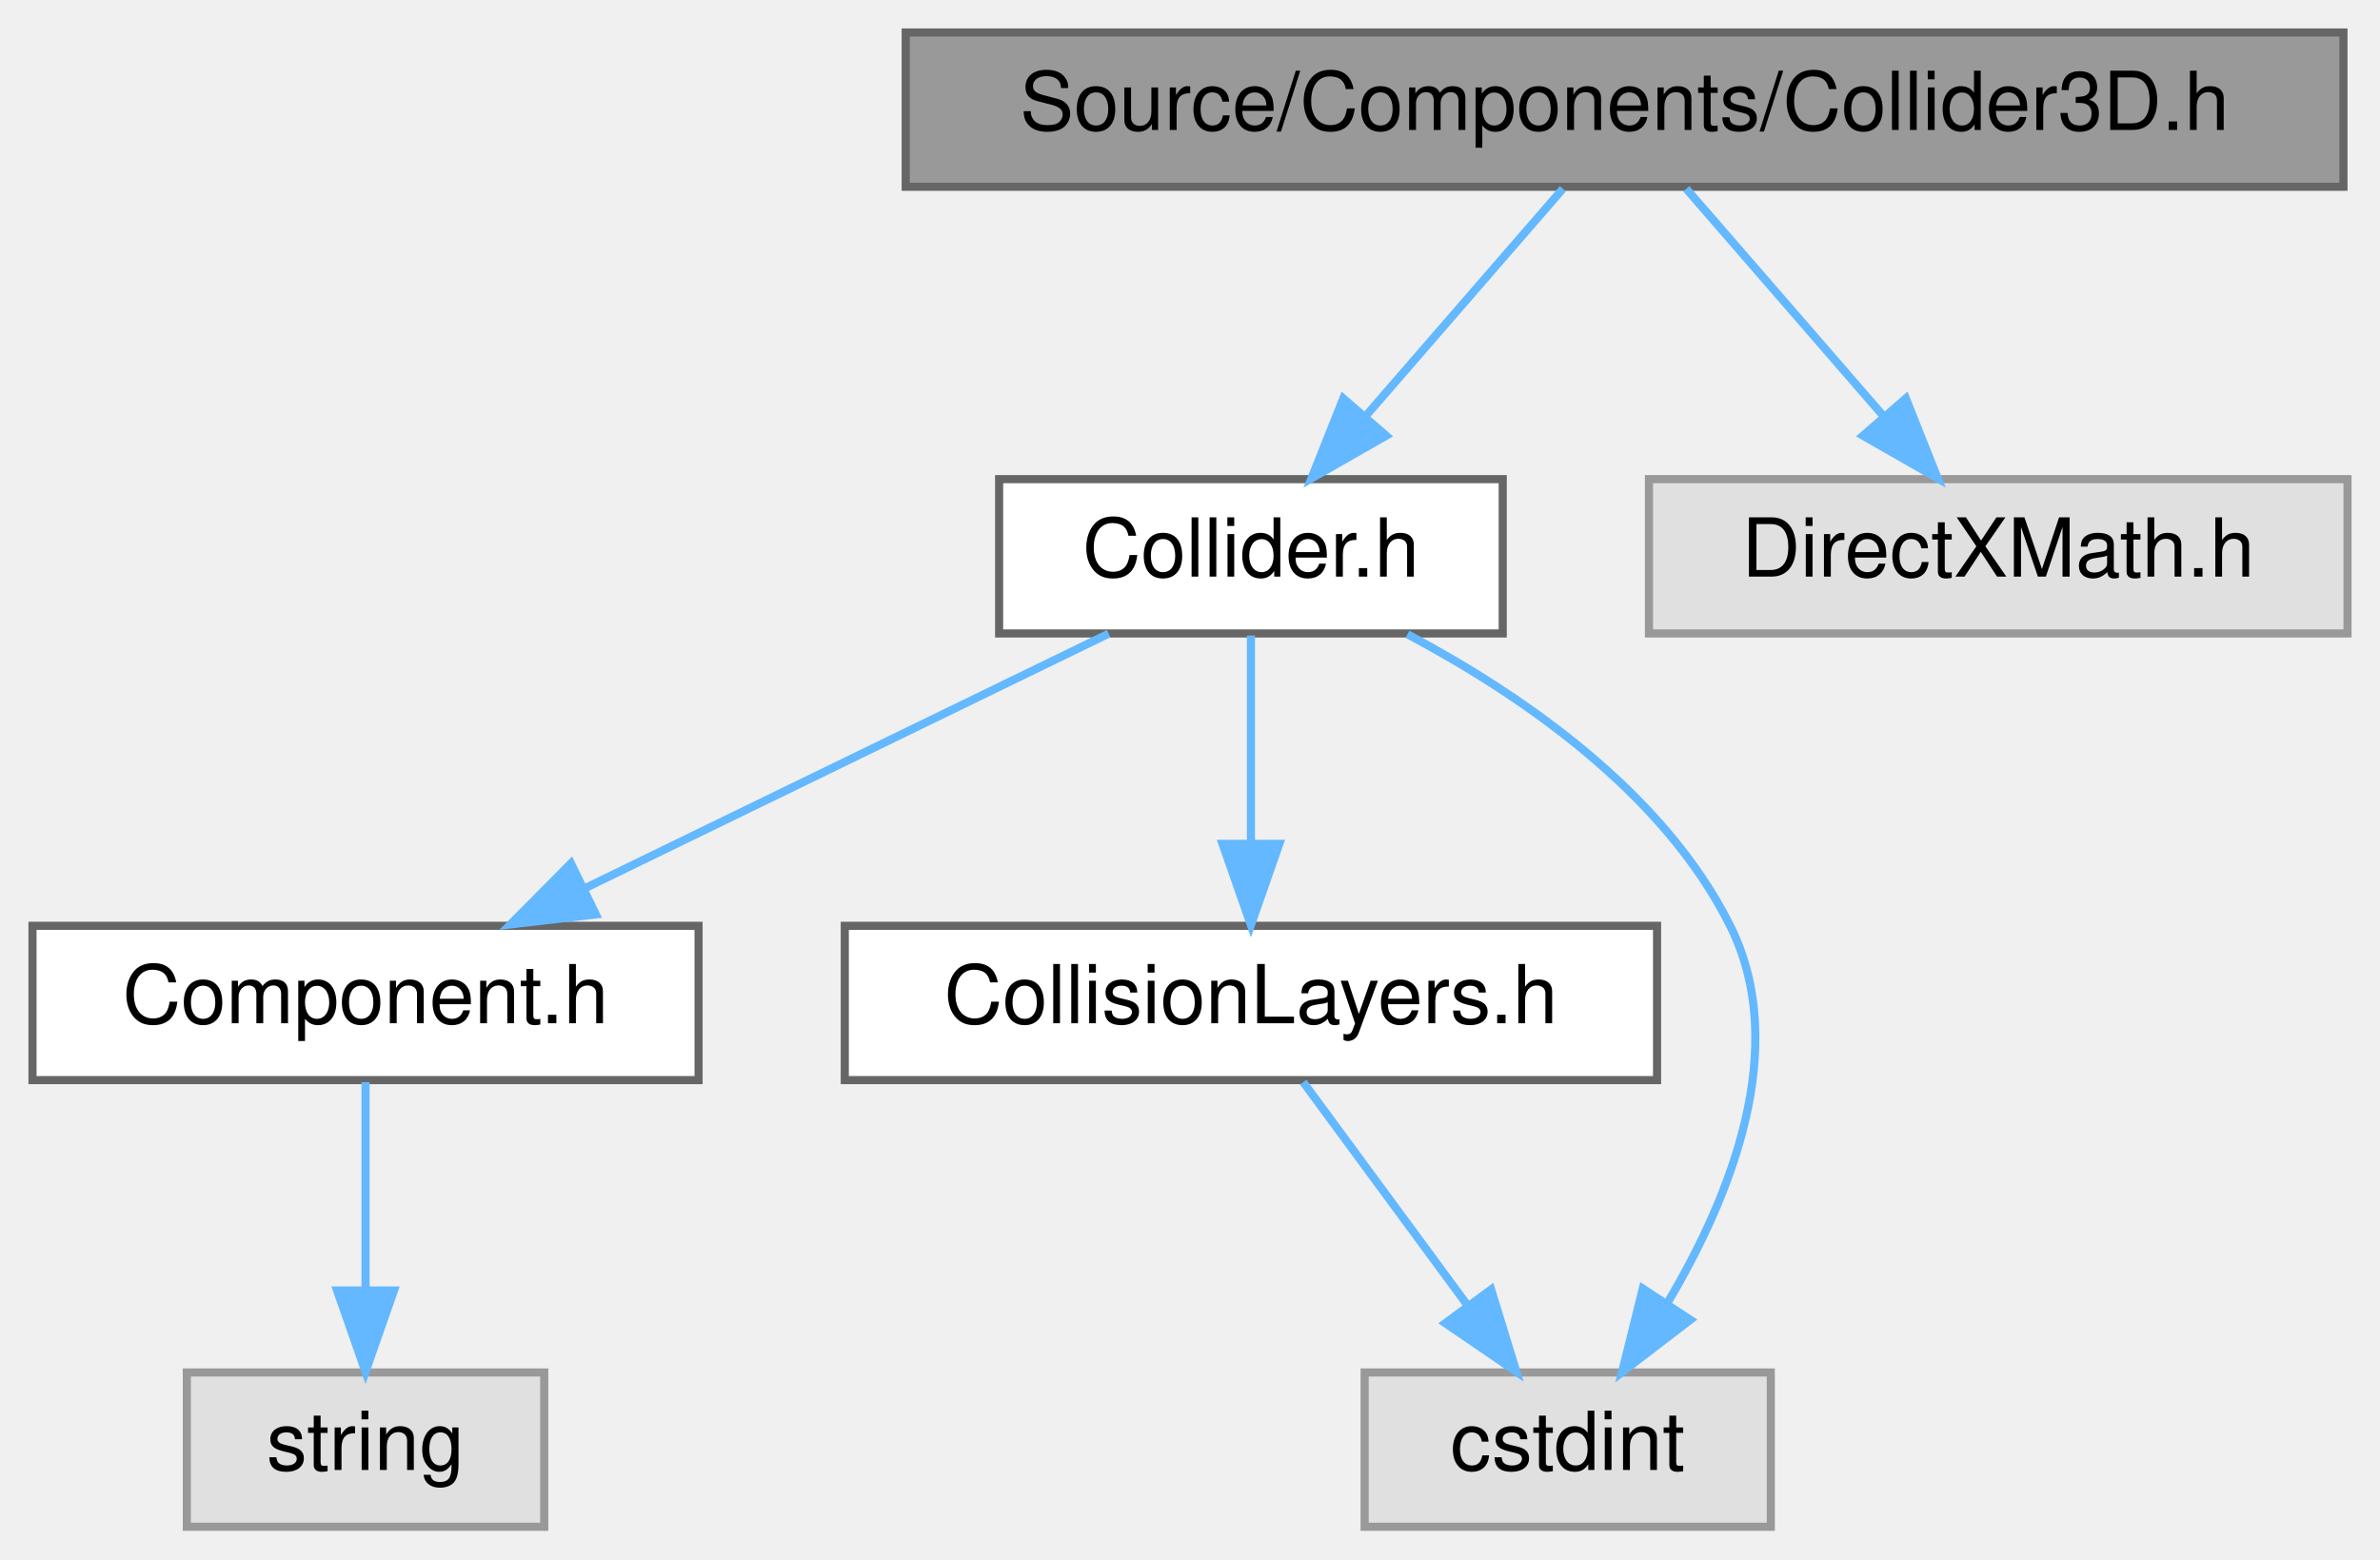
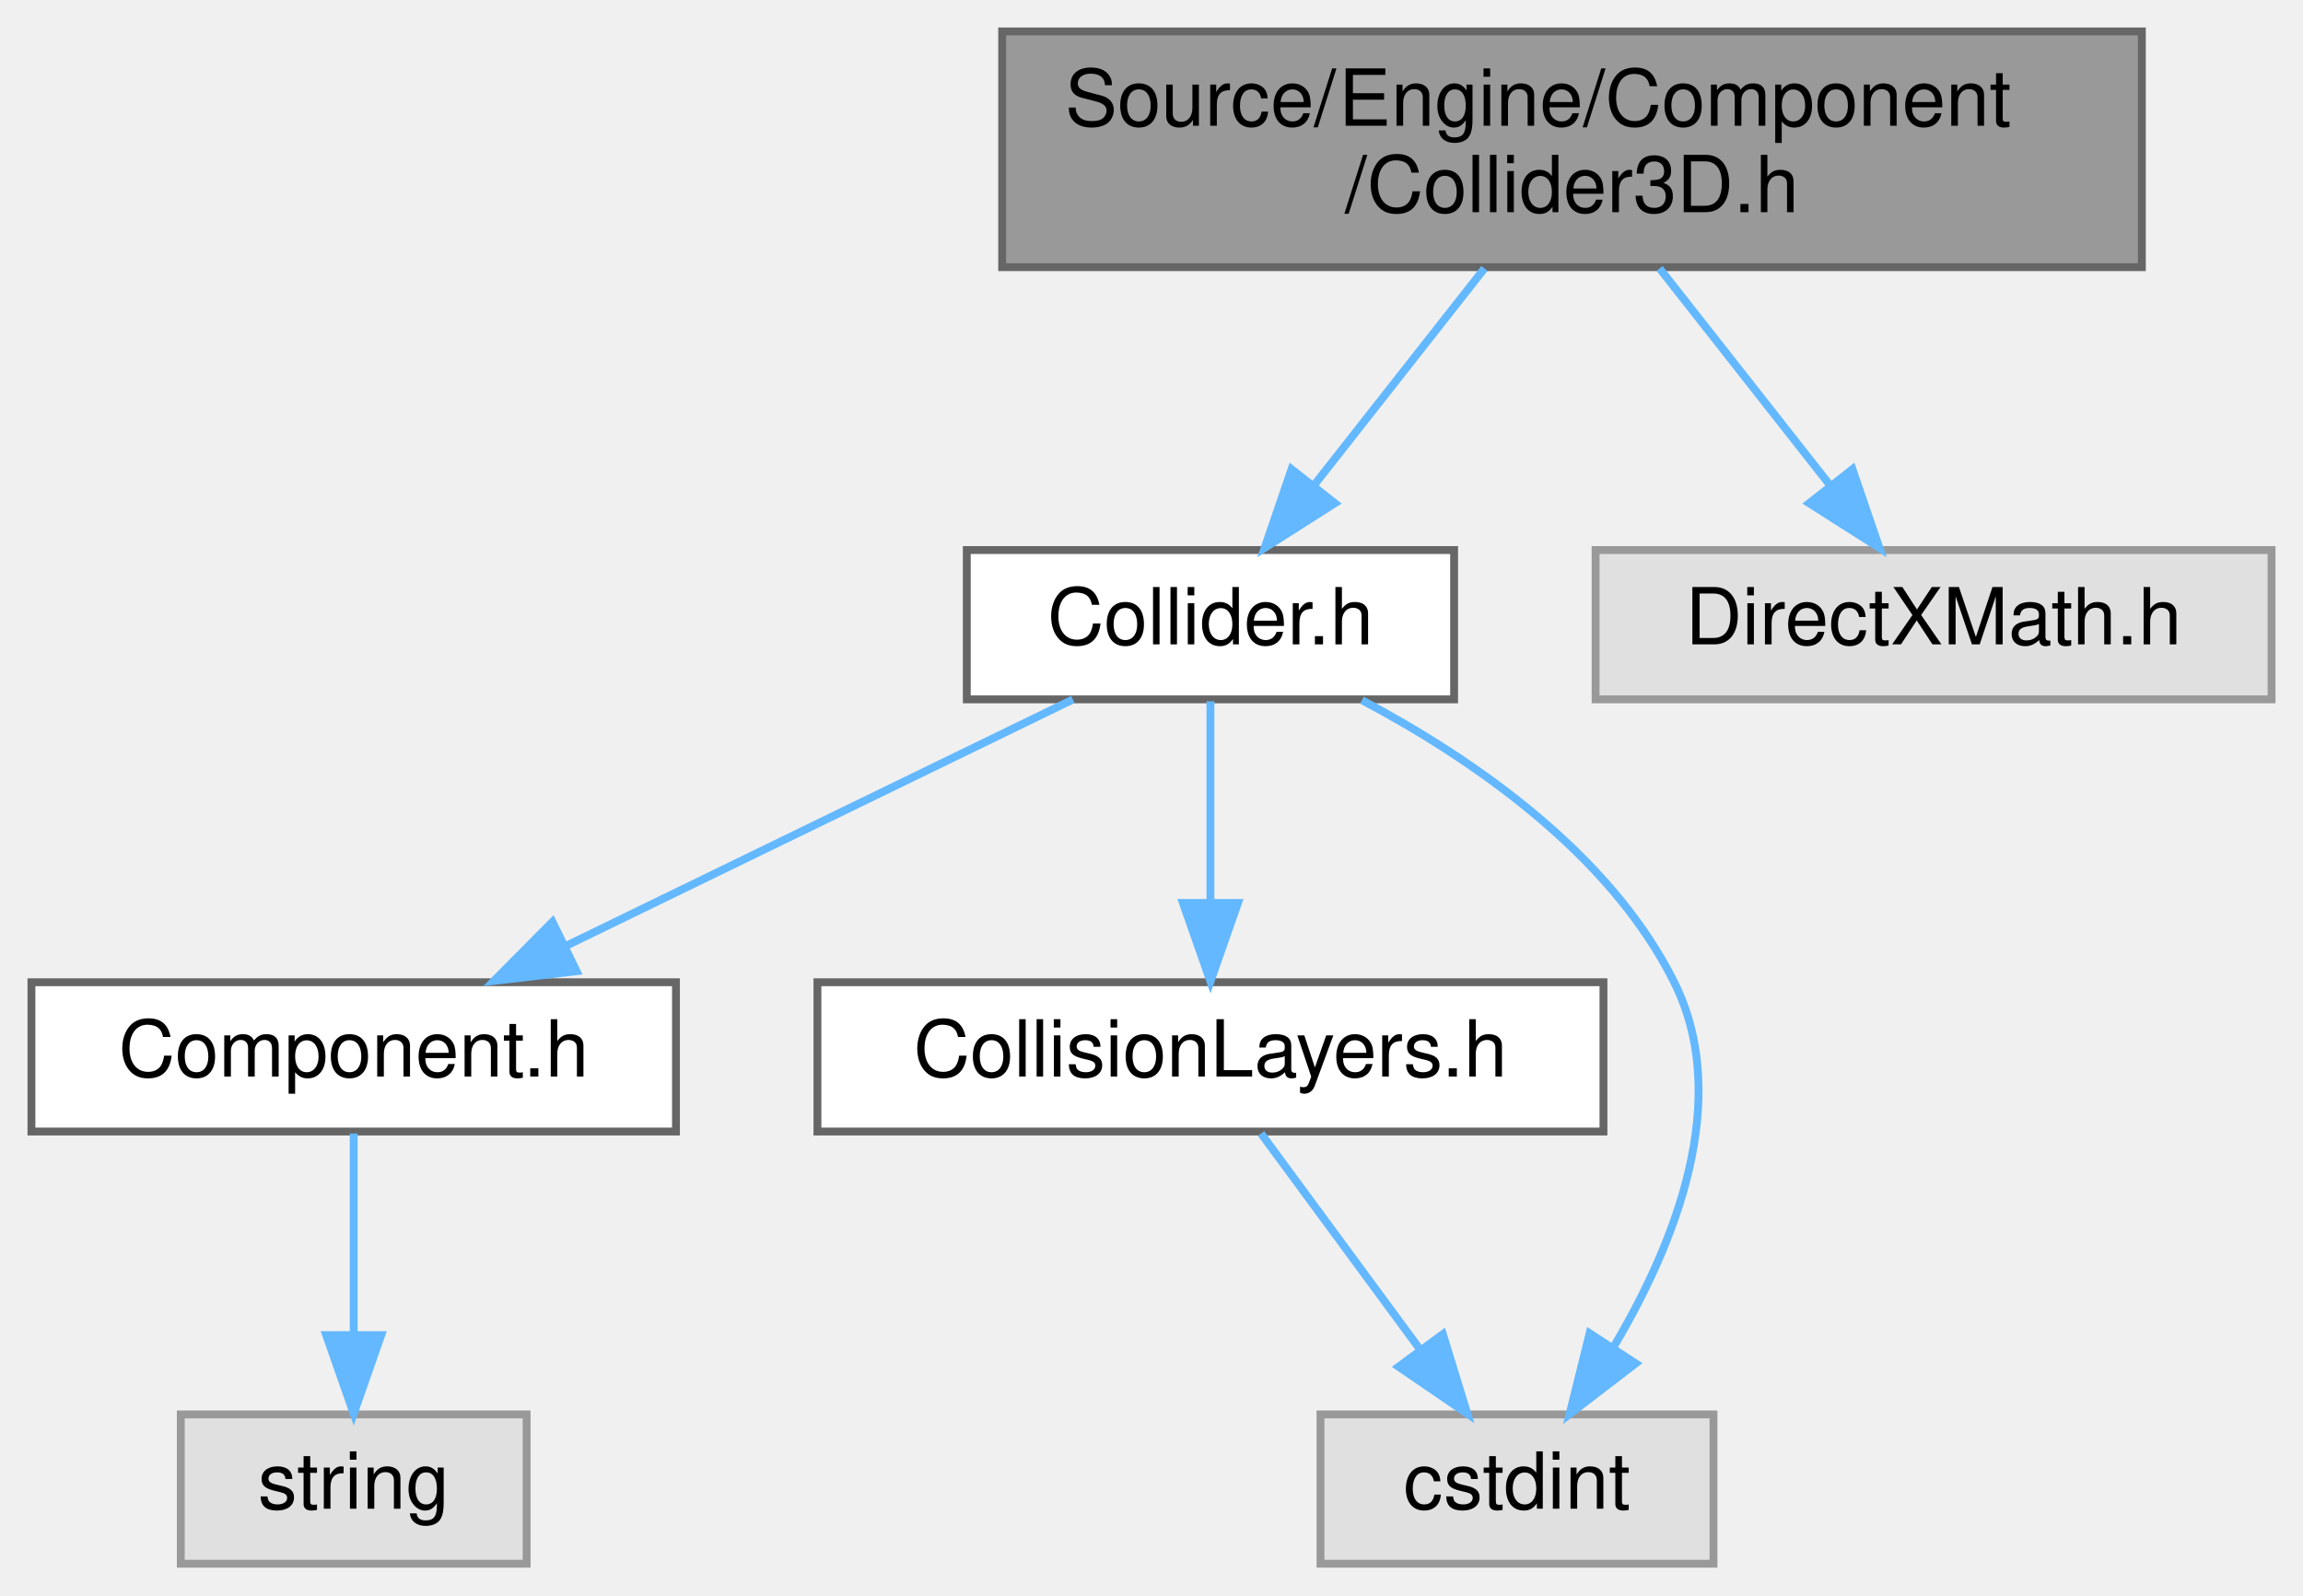
- <svg xmlns="http://www.w3.org/2000/svg" xmlns:xlink="http://www.w3.org/1999/xlink" width="293pt" height="192pt" viewBox="0.00 0.00 293.00 192.00">
-   <g id="graph0" class="graph" transform="scale(1 1) rotate(0) translate(4 188)">
+ <svg xmlns="http://www.w3.org/2000/svg" xmlns:xlink="http://www.w3.org/1999/xlink" width="293pt" height="203pt" viewBox="0.00 0.00 293.00 203.00">
+   <g id="graph0" class="graph" transform="scale(1 1) rotate(0) translate(4 199)">
    <g id="Node000001" class="node">
      <g id="a_Node000001">
        <a xlink:title=" ">
-           <polygon fill="#999999" stroke="#666666" points="284.5,-184 107.5,-184 107.5,-165 284.5,-165 284.5,-184" />
-           <text text-anchor="middle" x="196" y="-172" font-family="Helvetica,sans-Serif" font-size="10.00">Source/Components/Collider3D.h</text>
+           <polygon fill="#999999" stroke="#666666" points="268.5,-195 123.5,-195 123.5,-165 268.5,-165 268.5,-195" />
+           <text text-anchor="start" x="131.5" y="-183" font-family="Helvetica,sans-Serif" font-size="10.00">Source/Engine/Component</text>
+           <text text-anchor="middle" x="196" y="-172" font-family="Helvetica,sans-Serif" font-size="10.00">/Collider3D.h</text>
        </a>
      </g>
    </g>
    <g id="Node000002" class="node">
      <g id="a_Node000002">
        <a xlink:href="Collider_8h.html" target="_top" xlink:title=" ">
          <polygon fill="white" stroke="#666666" points="181,-129 119,-129 119,-110 181,-110 181,-129" />
          <text text-anchor="middle" x="150" y="-117" font-family="Helvetica,sans-Serif" font-size="10.00">Collider.h</text>
        </a>
      </g>
    </g>
    <g id="edge1_Node000001_Node000002" class="edge">
      <g id="a_edge1_Node000001_Node000002">
        <a xlink:title=" ">
-           <path fill="none" stroke="#63b8ff" d="M188.4,-164.75C181.84,-157.18 172.18,-146.05 164.19,-136.84" />
-           <polygon fill="#63b8ff" stroke="#63b8ff" points="166.65,-134.35 157.45,-129.09 161.37,-138.94 166.65,-134.35" />
+           <path fill="none" stroke="#63b8ff" d="M184.86,-164.84C178.32,-156.52 170.02,-145.96 163.16,-137.23" />
+           <polygon fill="#63b8ff" stroke="#63b8ff" points="165.83,-134.96 156.89,-129.27 160.32,-139.29 165.83,-134.96" />
        </a>
      </g>
    </g>
    <g id="Node000007" class="node">
      <g id="a_Node000007">
        <a xlink:title=" ">
          <polygon fill="#e0e0e0" stroke="#999999" points="285,-129 199,-129 199,-110 285,-110 285,-129" />
          <text text-anchor="middle" x="242" y="-117" font-family="Helvetica,sans-Serif" font-size="10.00">DirectXMath.h</text>
        </a>
      </g>
    </g>
    <g id="edge7_Node000001_Node000007" class="edge">
      <g id="a_edge7_Node000001_Node000007">
        <a xlink:title=" ">
-           <path fill="none" stroke="#63b8ff" d="M203.6,-164.75C210.16,-157.18 219.82,-146.05 227.81,-136.84" />
-           <polygon fill="#63b8ff" stroke="#63b8ff" points="230.63,-138.94 234.55,-129.09 225.35,-134.35 230.63,-138.94" />
+           <path fill="none" stroke="#63b8ff" d="M207.14,-164.84C213.68,-156.52 221.98,-145.96 228.84,-137.23" />
+           <polygon fill="#63b8ff" stroke="#63b8ff" points="231.68,-139.29 235.11,-129.27 226.17,-134.96 231.68,-139.29" />
        </a>
      </g>
    </g>
    <g id="Node000003" class="node">
      <g id="a_Node000003">
        <a xlink:href="Component_8h.html" target="_top" xlink:title=" ">
          <polygon fill="white" stroke="#666666" points="82,-74 0,-74 0,-55 82,-55 82,-74" />
          <text text-anchor="middle" x="41" y="-62" font-family="Helvetica,sans-Serif" font-size="10.00">Component.h</text>
        </a>
      </g>
    </g>
    <g id="edge2_Node000002_Node000003" class="edge">
      <g id="a_edge2_Node000002_Node000003">
        <a xlink:title=" ">
          <path fill="none" stroke="#63b8ff" d="M132.49,-109.98C115.03,-101.5 87.99,-88.35 67.83,-78.54" />
          <polygon fill="#63b8ff" stroke="#63b8ff" points="69.36,-75.4 58.83,-74.17 66.29,-81.69 69.36,-75.4" />
        </a>
      </g>
    </g>
    <g id="Node000005" class="node">
      <g id="a_Node000005">
        <a xlink:href="CollisionLayers_8h.html" target="_top" xlink:title=" ">
          <polygon fill="white" stroke="#666666" points="200,-74 100,-74 100,-55 200,-55 200,-74" />
          <text text-anchor="middle" x="150" y="-62" font-family="Helvetica,sans-Serif" font-size="10.00">CollisionLayers.h</text>
        </a>
      </g>
    </g>
    <g id="edge4_Node000002_Node000005" class="edge">
      <g id="a_edge4_Node000002_Node000005">
        <a xlink:title=" ">
          <path fill="none" stroke="#63b8ff" d="M150,-109.75C150,-102.8 150,-92.85 150,-84.13" />
          <polygon fill="#63b8ff" stroke="#63b8ff" points="153.5,-84.09 150,-74.09 146.5,-84.09 153.5,-84.09" />
        </a>
      </g>
    </g>
    <g id="Node000006" class="node">
      <g id="a_Node000006">
        <a xlink:title=" ">
          <polygon fill="#e0e0e0" stroke="#999999" points="214,-19 164,-19 164,0 214,0 214,-19" />
          <text text-anchor="middle" x="189" y="-7" font-family="Helvetica,sans-Serif" font-size="10.00">cstdint</text>
        </a>
      </g>
    </g>
    <g id="edge6_Node000002_Node000006" class="edge">
      <g id="a_edge6_Node000002_Node000006">
        <a xlink:title=" ">
          <path fill="none" stroke="#63b8ff" d="M169.27,-109.9C183.12,-102.55 200.76,-90.54 209,-74 216.47,-59.02 209.08,-40.66 201.26,-27.54" />
          <polygon fill="#63b8ff" stroke="#63b8ff" points="204.1,-25.49 195.69,-19.04 198.24,-29.33 204.1,-25.49" />
        </a>
      </g>
    </g>
    <g id="Node000004" class="node">
      <g id="a_Node000004">
        <a xlink:title=" ">
          <polygon fill="#e0e0e0" stroke="#999999" points="63,-19 19,-19 19,0 63,0 63,-19" />
          <text text-anchor="middle" x="41" y="-7" font-family="Helvetica,sans-Serif" font-size="10.00">string</text>
        </a>
      </g>
    </g>
    <g id="edge3_Node000003_Node000004" class="edge">
      <g id="a_edge3_Node000003_Node000004">
        <a xlink:title=" ">
          <path fill="none" stroke="#63b8ff" d="M41,-54.75C41,-47.8 41,-37.85 41,-29.13" />
          <polygon fill="#63b8ff" stroke="#63b8ff" points="44.5,-29.09 41,-19.09 37.5,-29.09 44.5,-29.09" />
        </a>
      </g>
    </g>
    <g id="edge5_Node000005_Node000006" class="edge">
      <g id="a_edge5_Node000005_Node000006">
        <a xlink:title=" ">
          <path fill="none" stroke="#63b8ff" d="M156.44,-54.75C161.89,-47.34 169.86,-36.5 176.56,-27.41" />
          <polygon fill="#63b8ff" stroke="#63b8ff" points="179.57,-29.22 182.68,-19.09 173.93,-25.07 179.57,-29.22" />
        </a>
      </g>
    </g>
  </g>
</svg>
